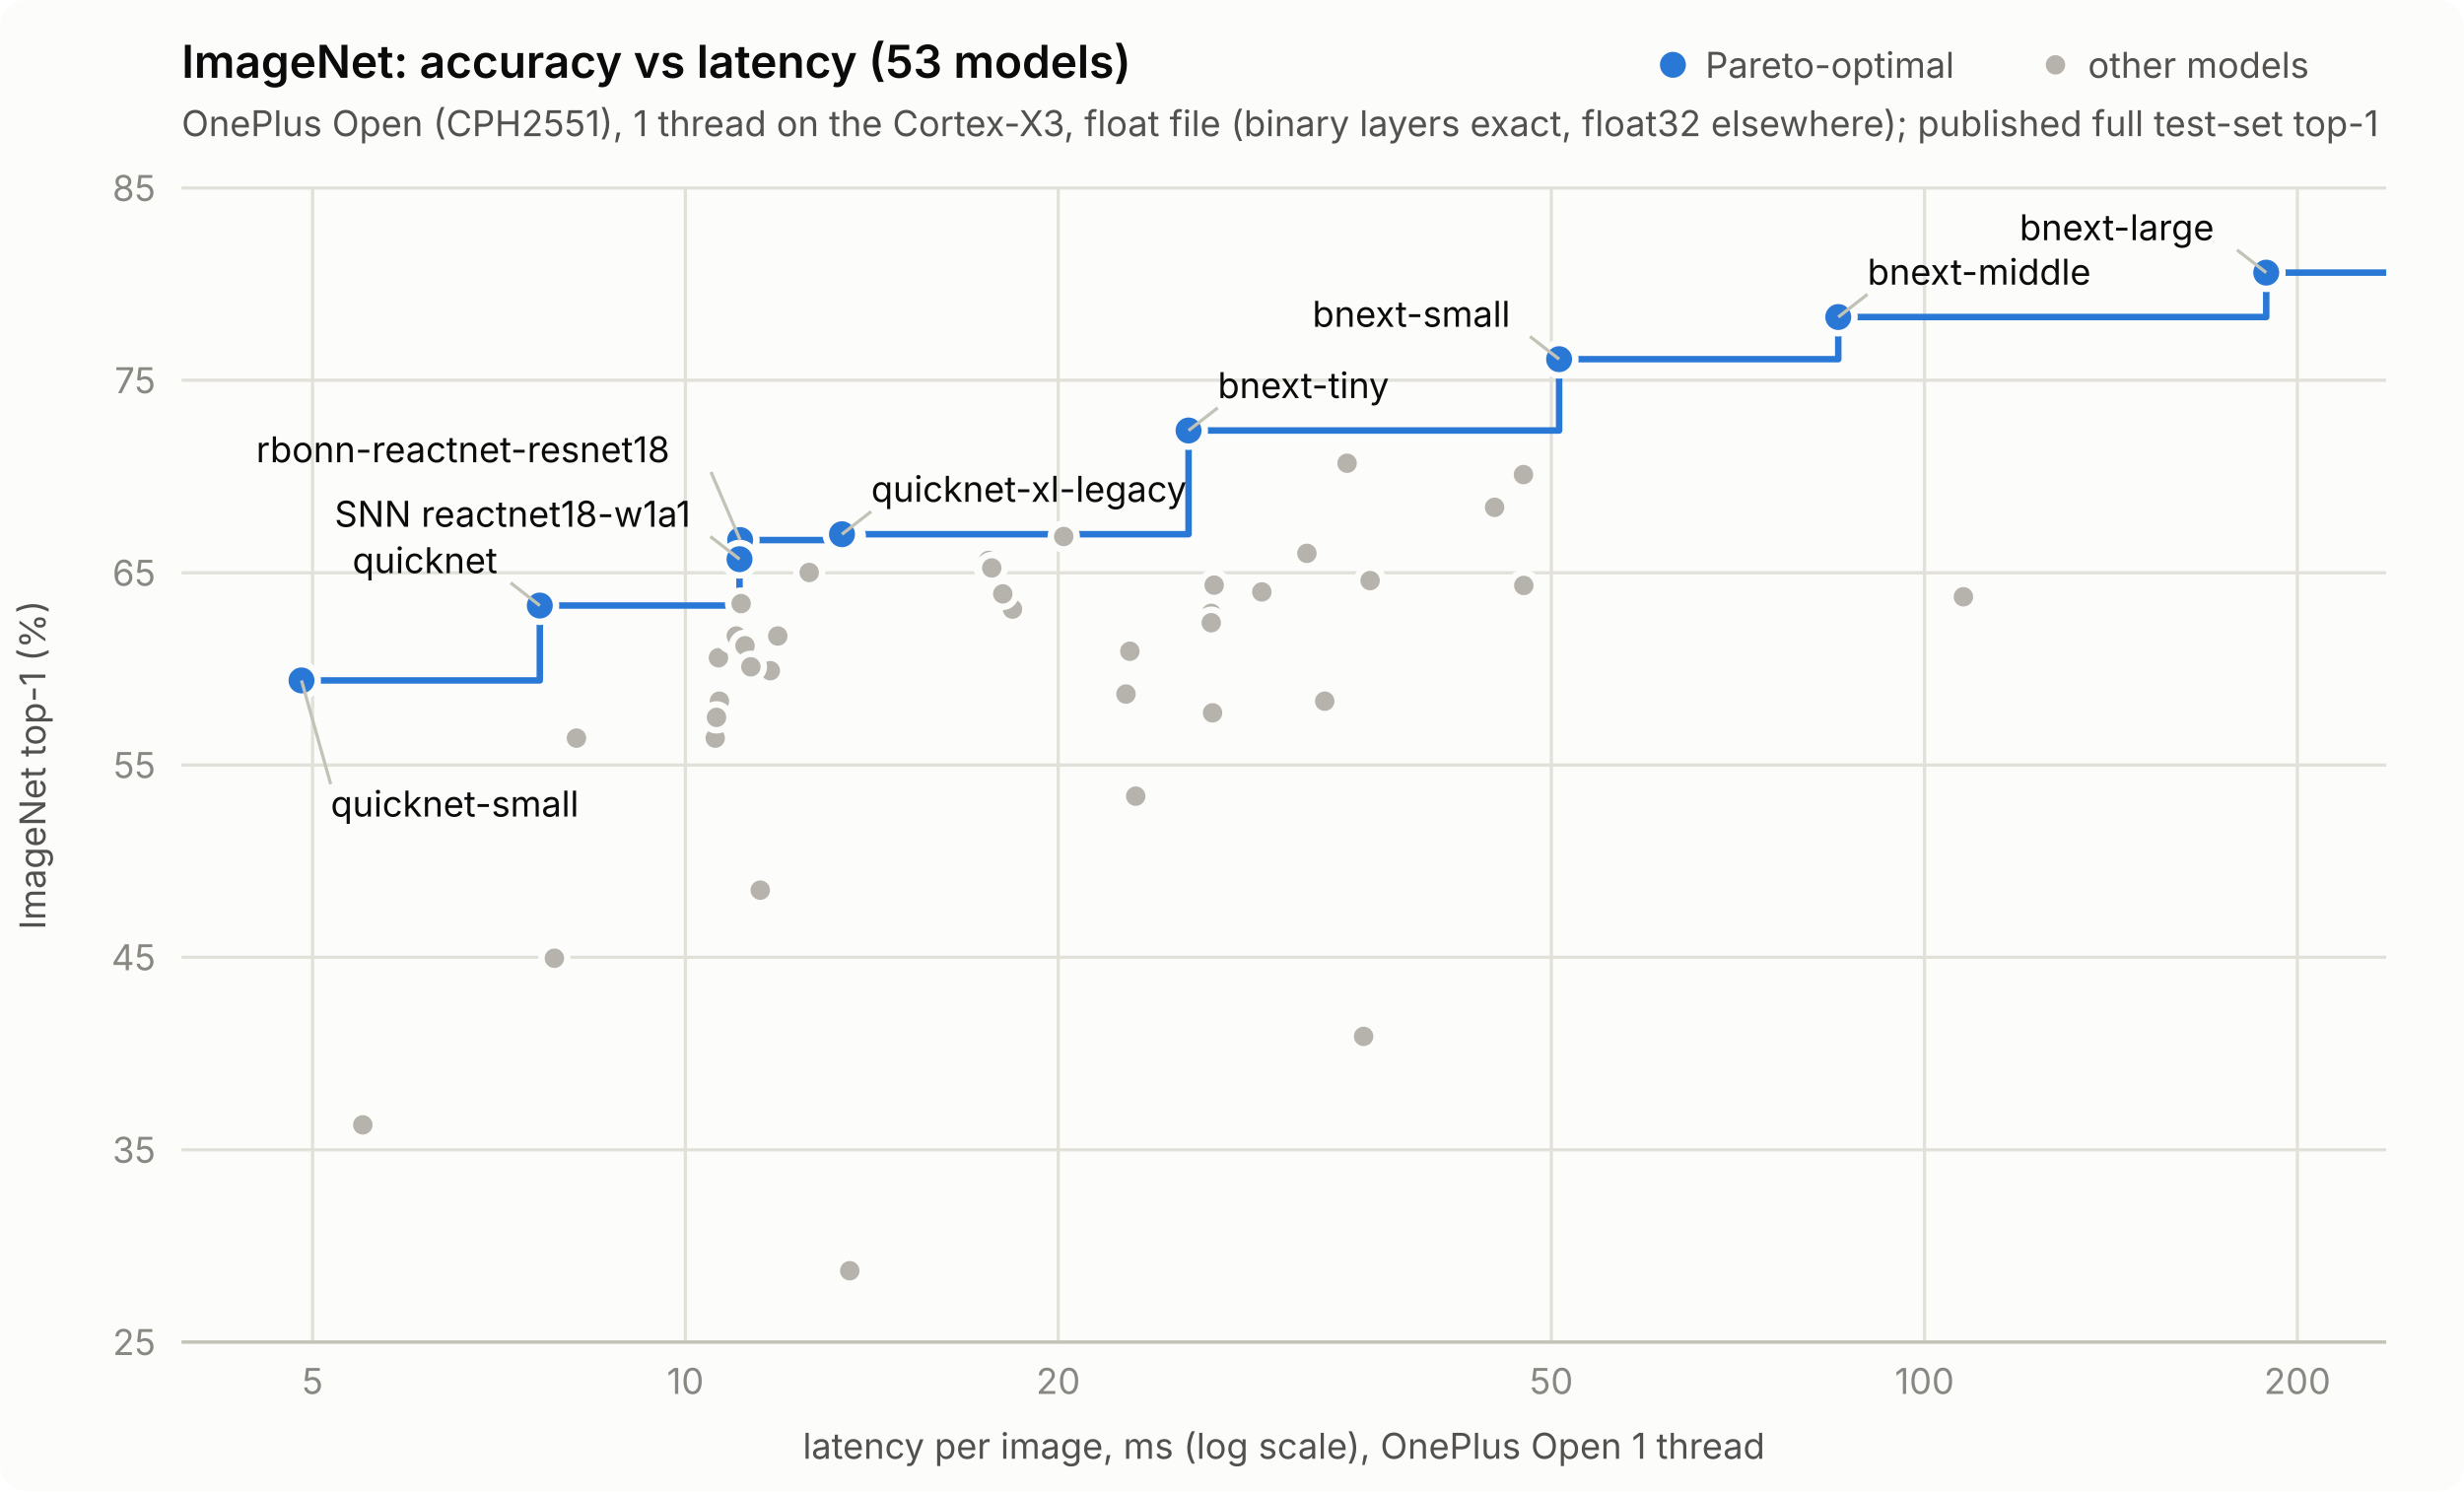
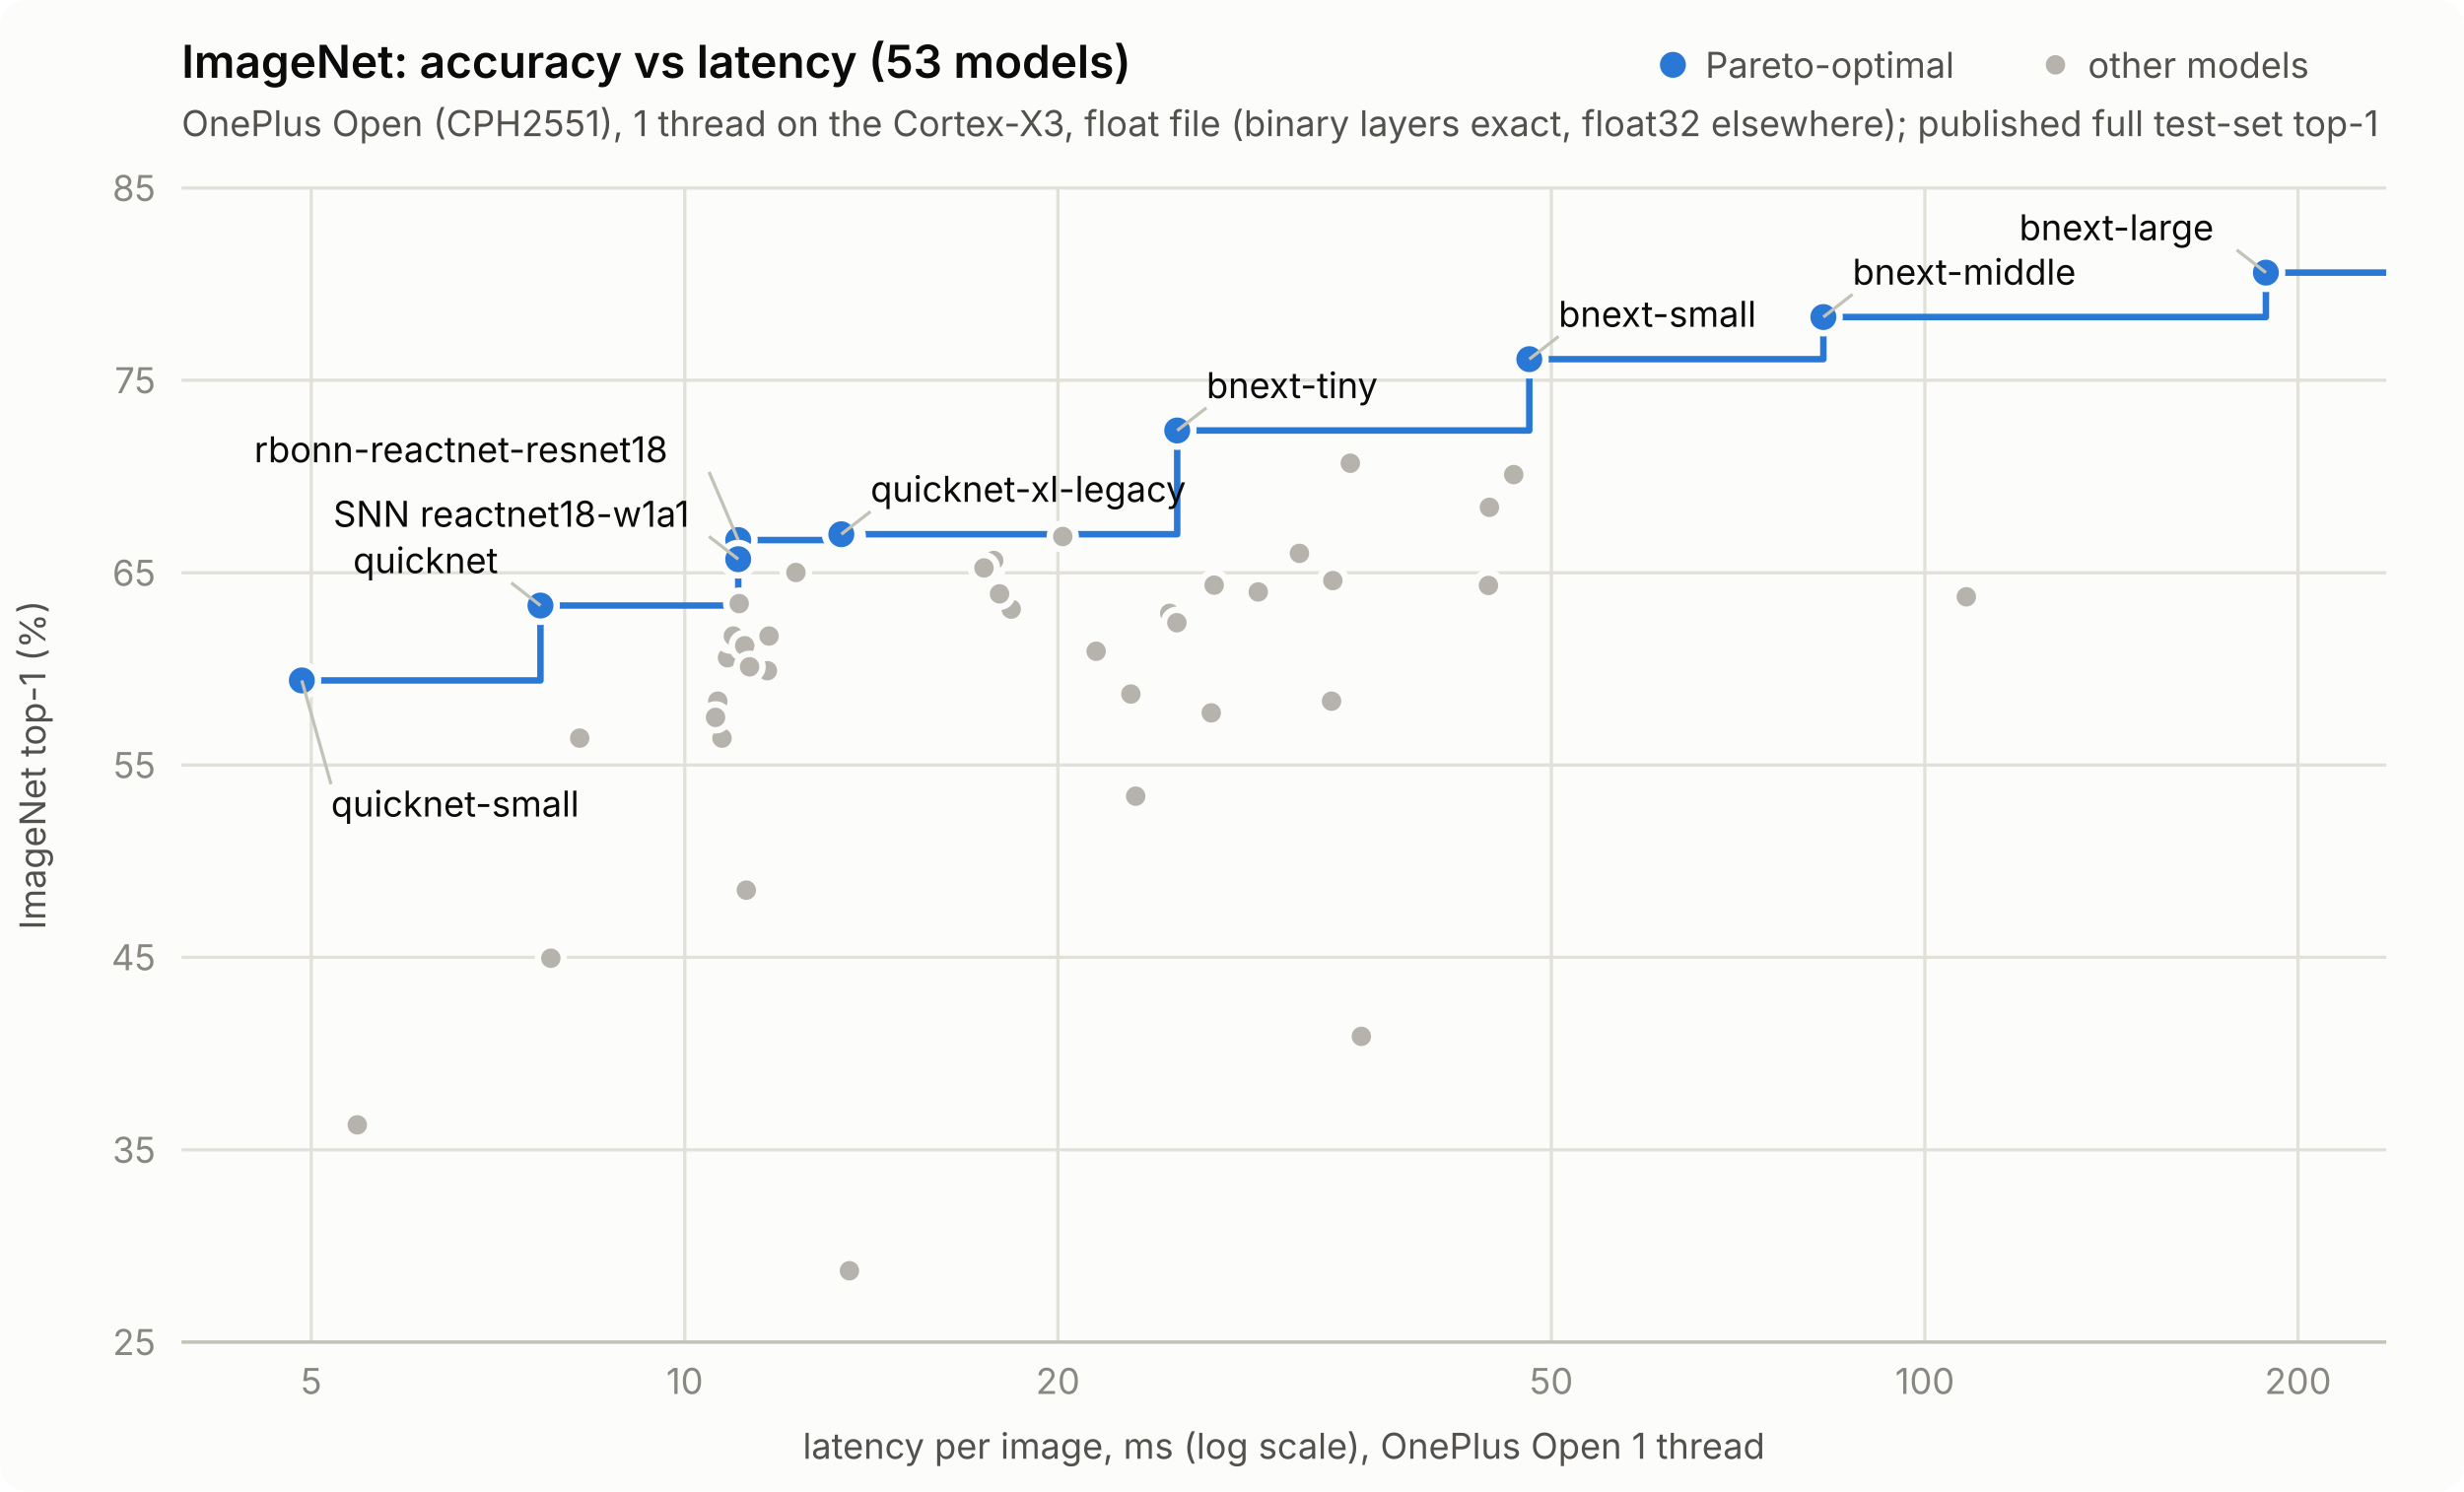
<svg xmlns="http://www.w3.org/2000/svg" viewBox="0 0 760 460" width="760" height="460" role="img" aria-label="ImageNet: accuracy vs latency (53 models)">
  <style>svg{font-family:system-ui,-apple-system,'Segoe UI',sans-serif} .tick{font-size:11px;font-variant-numeric:tabular-nums} .title{font-size:14px;font-weight:600} .sub,.alabel,.lab{font-size:11px} .hit{fill:#000;fill-opacity:0} .bg{fill:#fcfcfb} .grid{stroke:#e1e0d9;stroke-width:1} .axis{stroke:#c3c2b7;stroke-width:1} .tick{fill:#898781} .title{fill:#0b0b0b} .sub,.alabel{fill:#52514e} .lab{fill:#0b0b0b} .front{fill:none;stroke:#2a78d6;stroke-width:2;stroke-linejoin:round} .dot-f{fill:#2a78d6;stroke:#fcfcfb;stroke-width:2} .dot-o{fill:#b5b3ab;stroke:#fcfcfb;stroke-width:2} .hit:hover + .dot-o,.hit:hover + .dot-f{stroke:#0b0b0b} @media (prefers-color-scheme: dark){.bg{fill:#1a1a19} .grid{stroke:#2c2c2a;stroke-width:1} .axis{stroke:#383835;stroke-width:1} .tick{fill:#898781} .title{fill:#f0efec} .sub,.alabel{fill:#c3c2b7} .lab{fill:#f0efec} .front{fill:none;stroke:#3987e5;stroke-width:2;stroke-linejoin:round} .dot-f{fill:#3987e5;stroke:#1a1a19;stroke-width:2} .dot-o{fill:#6b6a65;stroke:#1a1a19;stroke-width:2} .hit:hover + .dot-o,.hit:hover + .dot-f{stroke:#f0efec}}</style>
  <rect class="bg" x="0" y="0" width="760" height="460" rx="8" />
  <text class="title" x="56" y="24">ImageNet: accuracy vs latency (53 models)</text>
  <text class="sub" x="56" y="42">OnePlus Open (CPH2551), 1 thread on the Cortex-X3, float file (binary layers exact, float32 elsewhere); published full test-set top-1</text>
  <line class="grid" x1="56" x2="736" y1="414.0" y2="414.0" />
  <text class="tick" x="48" y="418.0" text-anchor="end">25</text>
  <line class="grid" x1="56" x2="736" y1="354.7" y2="354.7" />
  <text class="tick" x="48" y="358.7" text-anchor="end">35</text>
  <line class="grid" x1="56" x2="736" y1="295.3" y2="295.3" />
  <text class="tick" x="48" y="299.3" text-anchor="end">45</text>
  <line class="grid" x1="56" x2="736" y1="236.0" y2="236.0" />
  <text class="tick" x="48" y="240.0" text-anchor="end">55</text>
  <line class="grid" x1="56" x2="736" y1="176.7" y2="176.7" />
  <text class="tick" x="48" y="180.7" text-anchor="end">65</text>
  <line class="grid" x1="56" x2="736" y1="117.3" y2="117.3" />
  <text class="tick" x="48" y="121.3" text-anchor="end">75</text>
  <line class="grid" x1="56" x2="736" y1="58.0" y2="58.0" />
  <text class="tick" x="48" y="62.0" text-anchor="end">85</text>
-   <line class="grid" x1="96.4" x2="96.4" y1="58" y2="414" />
-   <text class="tick" x="96.4" y="430" text-anchor="middle">5</text>
-   <line class="grid" x1="211.4" x2="211.4" y1="58" y2="414" />
-   <text class="tick" x="211.4" y="430" text-anchor="middle">10</text>
-   <line class="grid" x1="326.4" x2="326.4" y1="58" y2="414" />
-   <text class="tick" x="326.4" y="430" text-anchor="middle">20</text>
+   <line class="grid" x1="96.0" x2="96.0" y1="58" y2="414" />
+   <text class="tick" x="96.0" y="430" text-anchor="middle">5</text>
+   <line class="grid" x1="211.2" x2="211.2" y1="58" y2="414" />
+   <text class="tick" x="211.2" y="430" text-anchor="middle">10</text>
+   <line class="grid" x1="326.3" x2="326.3" y1="58" y2="414" />
+   <text class="tick" x="326.3" y="430" text-anchor="middle">20</text>
  <line class="grid" x1="478.5" x2="478.5" y1="58" y2="414" />
  <text class="tick" x="478.5" y="430" text-anchor="middle">50</text>
-   <line class="grid" x1="593.6" x2="593.6" y1="58" y2="414" />
-   <text class="tick" x="593.6" y="430" text-anchor="middle">100</text>
-   <line class="grid" x1="708.6" x2="708.6" y1="58" y2="414" />
-   <text class="tick" x="708.6" y="430" text-anchor="middle">200</text>
+   <line class="grid" x1="593.7" x2="593.7" y1="58" y2="414" />
+   <text class="tick" x="593.7" y="430" text-anchor="middle">100</text>
+   <line class="grid" x1="708.8" x2="708.8" y1="58" y2="414" />
+   <text class="tick" x="708.8" y="430" text-anchor="middle">200</text>
  <line class="axis" x1="56" x2="736" y1="414" y2="414" />
  <text class="alabel" x="396.0" y="450" text-anchor="middle">latency per image, ms (log scale), OnePlus Open 1 thread</text>
  <text class="alabel" transform="translate(14 236.0) rotate(-90)" text-anchor="middle">ImageNet top-1 (%)</text>
-   <path class="front" d="M93.0,209.9 H166.5 V186.8 H228.1 V172.5 H228.3 V166.6 H259.7 V164.8 H366.6 V132.8 H480.9 V110.8 H567.0 V97.8 H699.0 V84.1 H736.0" />
-   <g>
-     <circle class="hit" cx="228.4" cy="198.1" r="12" />
-     <circle class="dot-o" cx="228.4" cy="198.1" r="4" />
-   </g>
-   <g>
-     <circle class="hit" cx="305.4" cy="175.5" r="12" />
-     <circle class="dot-o" cx="305.4" cy="175.5" r="4" />
-   </g>
-   <g>
-     <circle class="hit" cx="328.1" cy="165.5" r="12" />
-     <circle class="dot-o" cx="328.1" cy="165.5" r="4" />
-   </g>
-   <g>
-     <circle class="hit" cx="461.0" cy="156.5" r="12" />
-     <circle class="dot-o" cx="461.0" cy="156.5" r="4" />
-   </g>
-   <g>
-     <circle class="hit" cx="469.9" cy="146.4" r="12" />
-     <circle class="dot-o" cx="469.9" cy="146.4" r="4" />
-   </g>
-   <g>
-     <circle class="hit" cx="389.2" cy="182.6" r="12" />
-     <circle class="dot-o" cx="389.2" cy="182.6" r="4" />
-   </g>
-   <g>
-     <circle class="hit" cx="403.1" cy="170.7" r="12" />
-     <circle class="dot-o" cx="403.1" cy="170.7" r="4" />
-   </g>
-   <g>
-     <circle class="hit" cx="420.6" cy="319.7" r="12" />
-     <circle class="dot-o" cx="420.6" cy="319.7" r="4" />
-   </g>
-   <g>
-     <circle class="hit" cx="262.1" cy="392.0" r="12" />
-     <circle class="dot-o" cx="262.1" cy="392.0" r="4" />
-   </g>
-   <g>
-     <circle class="hit" cx="230.3" cy="198.0" r="12" />
-     <circle class="dot-o" cx="230.3" cy="198.0" r="4" />
-   </g>
-   <g>
-     <circle class="hit" cx="304.9" cy="172.9" r="12" />
-     <circle class="dot-o" cx="304.9" cy="172.9" r="4" />
-   </g>
-   <g>
-     <circle class="hit" cx="347.3" cy="214.1" r="12" />
-     <circle class="dot-o" cx="347.3" cy="214.1" r="4" />
+   <path class="front" d="M93.1,209.9 H166.7 V186.8 H227.7 V172.5 H227.7 V166.6 H259.5 V164.8 H363.1 V132.8 H471.7 V110.8 H562.4 V97.8 H698.9 V84.1 H736.0" />
+   <g>
+     <circle class="hit" cx="227.9" cy="198.1" r="12" />
+     <circle class="dot-o" cx="227.9" cy="198.1" r="4" />
+   </g>
+   <g>
+     <circle class="hit" cx="305.1" cy="175.5" r="12" />
+     <circle class="dot-o" cx="305.1" cy="175.5" r="4" />
+   </g>
+   <g>
+     <circle class="hit" cx="327.8" cy="165.5" r="12" />
+     <circle class="dot-o" cx="327.8" cy="165.5" r="4" />
+   </g>
+   <g>
+     <circle class="hit" cx="459.4" cy="156.5" r="12" />
+     <circle class="dot-o" cx="459.4" cy="156.5" r="4" />
+   </g>
+   <g>
+     <circle class="hit" cx="466.9" cy="146.4" r="12" />
+     <circle class="dot-o" cx="466.9" cy="146.4" r="4" />
+   </g>
+   <g>
+     <circle class="hit" cx="388.1" cy="182.6" r="12" />
+     <circle class="dot-o" cx="388.1" cy="182.6" r="4" />
+   </g>
+   <g>
+     <circle class="hit" cx="400.8" cy="170.7" r="12" />
+     <circle class="dot-o" cx="400.8" cy="170.7" r="4" />
+   </g>
+   <g>
+     <circle class="hit" cx="419.9" cy="319.7" r="12" />
+     <circle class="dot-o" cx="419.9" cy="319.7" r="4" />
+   </g>
+   <g>
+     <circle class="hit" cx="262.0" cy="392.0" r="12" />
+     <circle class="dot-o" cx="262.0" cy="392.0" r="4" />
+   </g>
+   <g>
+     <circle class="hit" cx="231.9" cy="198.0" r="12" />
+     <circle class="dot-o" cx="231.9" cy="198.0" r="4" />
+   </g>
+   <g>
+     <circle class="hit" cx="306.5" cy="172.9" r="12" />
+     <circle class="dot-o" cx="306.5" cy="172.9" r="4" />
+   </g>
+   <g>
+     <circle class="hit" cx="348.8" cy="214.1" r="12" />
+     <circle class="dot-o" cx="348.8" cy="214.1" r="4" />
  </g>
  <g>
    <circle class="hit" cx="374.5" cy="180.5" r="12" />
    <circle class="dot-o" cx="374.5" cy="180.5" r="4" />
  </g>
  <g>
-     <circle class="hit" cx="221.6" cy="202.9" r="12" />
-     <circle class="dot-o" cx="221.6" cy="202.9" r="4" />
-   </g>
-   <g>
-     <circle class="hit" cx="374.0" cy="219.9" r="12" />
-     <circle class="dot-o" cx="374.0" cy="219.9" r="4" />
-   </g>
-   <g>
-     <circle class="hit" cx="408.6" cy="216.3" r="12" />
-     <circle class="dot-o" cx="408.6" cy="216.3" r="4" />
-   </g>
-   <g>
-     <circle class="hit" cx="605.6" cy="184.1" r="12" />
-     <circle class="dot-o" cx="605.6" cy="184.1" r="4" />
-   </g>
-   <g>
-     <circle class="hit" cx="220.6" cy="227.7" r="12" />
-     <circle class="dot-o" cx="220.6" cy="227.7" r="4" />
-   </g>
-   <g>
-     <circle class="hit" cx="177.8" cy="227.7" r="12" />
-     <circle class="dot-o" cx="177.8" cy="227.7" r="4" />
-   </g>
-   <g>
-     <circle class="hit" cx="111.9" cy="347.0" r="12" />
-     <circle class="dot-o" cx="111.9" cy="347.0" r="4" />
-   </g>
-   <g>
-     <circle class="hit" cx="348.5" cy="200.9" r="12" />
-     <circle class="dot-o" cx="348.5" cy="200.9" r="4" />
-   </g>
-   <g>
-     <circle class="hit" cx="373.6" cy="189.2" r="12" />
-     <circle class="dot-o" cx="373.6" cy="189.2" r="4" />
-   </g>
-   <g>
-     <circle class="hit" cx="470.0" cy="180.6" r="12" />
-     <circle class="dot-o" cx="470.0" cy="180.6" r="4" />
-   </g>
-   <g>
-     <circle class="hit" cx="422.6" cy="179.1" r="12" />
-     <circle class="dot-o" cx="422.6" cy="179.1" r="4" />
-   </g>
-   <g>
-     <circle class="hit" cx="221.9" cy="216.3" r="12" />
-     <circle class="dot-o" cx="221.9" cy="216.3" r="4" />
-   </g>
-   <g>
-     <circle class="hit" cx="221.0" cy="221.3" r="12" />
-     <circle class="dot-o" cx="221.0" cy="221.3" r="4" />
+     <circle class="hit" cx="224.4" cy="202.9" r="12" />
+     <circle class="dot-o" cx="224.4" cy="202.9" r="4" />
+   </g>
+   <g>
+     <circle class="hit" cx="373.6" cy="219.9" r="12" />
+     <circle class="dot-o" cx="373.6" cy="219.9" r="4" />
+   </g>
+   <g>
+     <circle class="hit" cx="410.7" cy="216.3" r="12" />
+     <circle class="dot-o" cx="410.7" cy="216.3" r="4" />
+   </g>
+   <g>
+     <circle class="hit" cx="606.5" cy="184.1" r="12" />
+     <circle class="dot-o" cx="606.5" cy="184.1" r="4" />
+   </g>
+   <g>
+     <circle class="hit" cx="222.7" cy="227.7" r="12" />
+     <circle class="dot-o" cx="222.7" cy="227.7" r="4" />
+   </g>
+   <g>
+     <circle class="hit" cx="178.8" cy="227.7" r="12" />
+     <circle class="dot-o" cx="178.8" cy="227.7" r="4" />
+   </g>
+   <g>
+     <circle class="hit" cx="110.2" cy="347.0" r="12" />
+     <circle class="dot-o" cx="110.2" cy="347.0" r="4" />
+   </g>
+   <g>
+     <circle class="hit" cx="338.1" cy="200.9" r="12" />
+     <circle class="dot-o" cx="338.1" cy="200.9" r="4" />
+   </g>
+   <g>
+     <circle class="hit" cx="360.8" cy="189.2" r="12" />
+     <circle class="dot-o" cx="360.8" cy="189.2" r="4" />
+   </g>
+   <g>
+     <circle class="hit" cx="459.1" cy="180.6" r="12" />
+     <circle class="dot-o" cx="459.1" cy="180.6" r="4" />
+   </g>
+   <g>
+     <circle class="hit" cx="411.1" cy="179.1" r="12" />
+     <circle class="dot-o" cx="411.1" cy="179.1" r="4" />
+   </g>
+   <g>
+     <circle class="hit" cx="221.4" cy="216.3" r="12" />
+     <circle class="dot-o" cx="221.4" cy="216.3" r="4" />
+   </g>
+   <g>
+     <circle class="hit" cx="220.7" cy="221.3" r="12" />
+     <circle class="dot-o" cx="220.7" cy="221.3" r="4" />
  </g>
  <g>
    <circle class="hit" cx="350.3" cy="245.6" r="12" />
    <circle class="dot-o" cx="350.3" cy="245.6" r="4" />
  </g>
  <g>
-     <circle class="hit" cx="373.6" cy="192.1" r="12" />
-     <circle class="dot-o" cx="373.6" cy="192.1" r="4" />
+     <circle class="hit" cx="363.0" cy="192.1" r="12" />
+     <circle class="dot-o" cx="363.0" cy="192.1" r="4" />
  </g>
  <g>
    <circle class="hit" cx="262.1" cy="165.4" r="12" />
    <circle class="dot-o" cx="262.1" cy="165.4" r="4" />
  </g>
  <g>
-     <circle class="hit" cx="249.6" cy="176.6" r="12" />
-     <circle class="dot-o" cx="249.6" cy="176.6" r="4" />
-   </g>
-   <g>
-     <circle class="hit" cx="171.0" cy="295.6" r="12" />
-     <circle class="dot-o" cx="171.0" cy="295.6" r="4" />
-   </g>
-   <g>
-     <circle class="hit" cx="225.8" cy="196.7" r="12" />
-     <circle class="dot-o" cx="225.8" cy="196.7" r="4" />
-   </g>
-   <g>
-     <circle class="hit" cx="226.0" cy="196.4" r="12" />
-     <circle class="dot-o" cx="226.0" cy="196.4" r="4" />
-   </g>
-   <g>
-     <circle class="hit" cx="227.1" cy="196.2" r="12" />
-     <circle class="dot-o" cx="227.1" cy="196.2" r="4" />
-   </g>
-   <g>
-     <circle class="hit" cx="415.5" cy="142.9" r="12" />
-     <circle class="dot-o" cx="415.5" cy="142.9" r="4" />
-   </g>
-   <g>
-     <circle class="hit" cx="237.6" cy="206.9" r="12" />
-     <circle class="dot-o" cx="237.6" cy="206.9" r="4" />
-   </g>
-   <g>
-     <circle class="hit" cx="312.3" cy="187.9" r="12" />
-     <circle class="dot-o" cx="312.3" cy="187.9" r="4" />
-   </g>
-   <g>
-     <circle class="hit" cx="229.8" cy="199.2" r="12" />
-     <circle class="dot-o" cx="229.8" cy="199.2" r="4" />
-   </g>
-   <g>
-     <circle class="hit" cx="305.9" cy="175.2" r="12" />
-     <circle class="dot-o" cx="305.9" cy="175.2" r="4" />
-   </g>
-   <g>
-     <circle class="hit" cx="239.9" cy="196.2" r="12" />
-     <circle class="dot-o" cx="239.9" cy="196.2" r="4" />
-   </g>
-   <g>
-     <circle class="hit" cx="231.6" cy="205.7" r="12" />
-     <circle class="dot-o" cx="231.6" cy="205.7" r="4" />
-   </g>
-   <g>
-     <circle class="hit" cx="309.3" cy="183.2" r="12" />
-     <circle class="dot-o" cx="309.3" cy="183.2" r="4" />
-   </g>
-   <g>
-     <circle class="hit" cx="228.6" cy="186.2" r="12" />
-     <circle class="dot-o" cx="228.6" cy="186.2" r="4" />
-   </g>
-   <g>
-     <circle class="hit" cx="234.5" cy="274.6" r="12" />
-     <circle class="dot-o" cx="234.5" cy="274.6" r="4" />
-   </g>
-   <g>
-     <circle class="hit" cx="699.0" cy="84.1" r="12" />
-     <circle class="dot-f" cx="699.0" cy="84.1" r="5" />
-   </g>
-   <g>
-     <circle class="hit" cx="567.0" cy="97.8" r="12" />
-     <circle class="dot-f" cx="567.0" cy="97.8" r="5" />
-   </g>
-   <g>
-     <circle class="hit" cx="480.9" cy="110.8" r="12" />
-     <circle class="dot-f" cx="480.9" cy="110.8" r="5" />
-   </g>
-   <g>
-     <circle class="hit" cx="366.6" cy="132.8" r="12" />
-     <circle class="dot-f" cx="366.6" cy="132.8" r="5" />
-   </g>
-   <g>
-     <circle class="hit" cx="166.5" cy="186.8" r="12" />
-     <circle class="dot-f" cx="166.5" cy="186.8" r="5" />
-   </g>
-   <g>
-     <circle class="hit" cx="93.0" cy="209.9" r="12" />
-     <circle class="dot-f" cx="93.0" cy="209.9" r="5" />
-   </g>
-   <g>
-     <circle class="hit" cx="259.7" cy="164.8" r="12" />
-     <circle class="dot-f" cx="259.7" cy="164.8" r="5" />
-   </g>
-   <g>
-     <circle class="hit" cx="228.3" cy="166.6" r="12" />
-     <circle class="dot-f" cx="228.3" cy="166.6" r="5" />
-   </g>
-   <g>
-     <circle class="hit" cx="228.1" cy="172.5" r="12" />
-     <circle class="dot-f" cx="228.1" cy="172.5" r="5" />
-   </g>
-   <line class="axis" x1="93.0" y1="209.9" x2="102.0" y2="241.9" />
-   <text class="lab" x="102.0" y="251.9">quicknet-small</text>
-   <line class="axis" x1="166.5" y1="186.8" x2="157.5" y2="179.8" />
-   <text class="lab" x="108.7" y="176.8">quicknet</text>
-   <line class="axis" x1="228.1" y1="172.5" x2="219.1" y2="165.5" />
-   <text class="lab" x="103.2" y="162.5">SNN reactnet18-w1a1</text>
-   <line class="axis" x1="228.3" y1="166.6" x2="219.3" y2="145.6" />
-   <text class="lab" x="79.0" y="142.6">rbonn-reactnet-resnet18</text>
-   <line class="axis" x1="259.7" y1="164.8" x2="268.7" y2="157.8" />
-   <text class="lab" x="268.7" y="154.8">quicknet-xl-legacy</text>
-   <line class="axis" x1="366.6" y1="132.8" x2="375.6" y2="125.8" />
-   <text class="lab" x="375.6" y="122.8">bnext-tiny</text>
-   <line class="axis" x1="480.9" y1="110.8" x2="471.9" y2="103.8" />
-   <text class="lab" x="404.8" y="100.8">bnext-small</text>
-   <line class="axis" x1="567.0" y1="97.8" x2="576.0" y2="90.8" />
-   <text class="lab" x="576.0" y="87.8">bnext-middle</text>
-   <line class="axis" x1="699.0" y1="84.1" x2="690.0" y2="77.1" />
-   <text class="lab" x="622.9" y="74.1">bnext-large</text>
+     <circle class="hit" cx="245.5" cy="176.6" r="12" />
+     <circle class="dot-o" cx="245.5" cy="176.6" r="4" />
+   </g>
+   <g>
+     <circle class="hit" cx="169.9" cy="295.6" r="12" />
+     <circle class="dot-o" cx="169.9" cy="295.6" r="4" />
+   </g>
+   <g>
+     <circle class="hit" cx="225.3" cy="196.7" r="12" />
+     <circle class="dot-o" cx="225.3" cy="196.7" r="4" />
+   </g>
+   <g>
+     <circle class="hit" cx="225.4" cy="196.4" r="12" />
+     <circle class="dot-o" cx="225.4" cy="196.4" r="4" />
+   </g>
+   <g>
+     <circle class="hit" cx="226.2" cy="196.2" r="12" />
+     <circle class="dot-o" cx="226.2" cy="196.2" r="4" />
+   </g>
+   <g>
+     <circle class="hit" cx="416.5" cy="142.9" r="12" />
+     <circle class="dot-o" cx="416.5" cy="142.9" r="4" />
+   </g>
+   <g>
+     <circle class="hit" cx="236.7" cy="206.9" r="12" />
+     <circle class="dot-o" cx="236.7" cy="206.9" r="4" />
+   </g>
+   <g>
+     <circle class="hit" cx="311.9" cy="187.9" r="12" />
+     <circle class="dot-o" cx="311.9" cy="187.9" r="4" />
+   </g>
+   <g>
+     <circle class="hit" cx="229.7" cy="199.2" r="12" />
+     <circle class="dot-o" cx="229.7" cy="199.2" r="4" />
+   </g>
+   <g>
+     <circle class="hit" cx="303.5" cy="175.2" r="12" />
+     <circle class="dot-o" cx="303.5" cy="175.2" r="4" />
+   </g>
+   <g>
+     <circle class="hit" cx="237.2" cy="196.2" r="12" />
+     <circle class="dot-o" cx="237.2" cy="196.2" r="4" />
+   </g>
+   <g>
+     <circle class="hit" cx="231.2" cy="205.7" r="12" />
+     <circle class="dot-o" cx="231.2" cy="205.7" r="4" />
+   </g>
+   <g>
+     <circle class="hit" cx="308.3" cy="183.2" r="12" />
+     <circle class="dot-o" cx="308.3" cy="183.2" r="4" />
+   </g>
+   <g>
+     <circle class="hit" cx="228.0" cy="186.2" r="12" />
+     <circle class="dot-o" cx="228.0" cy="186.2" r="4" />
+   </g>
+   <g>
+     <circle class="hit" cx="230.2" cy="274.6" r="12" />
+     <circle class="dot-o" cx="230.2" cy="274.6" r="4" />
+   </g>
+   <g>
+     <circle class="hit" cx="698.9" cy="84.1" r="12" />
+     <circle class="dot-f" cx="698.9" cy="84.1" r="5" />
+   </g>
+   <g>
+     <circle class="hit" cx="562.4" cy="97.8" r="12" />
+     <circle class="dot-f" cx="562.4" cy="97.8" r="5" />
+   </g>
+   <g>
+     <circle class="hit" cx="471.7" cy="110.8" r="12" />
+     <circle class="dot-f" cx="471.7" cy="110.8" r="5" />
+   </g>
+   <g>
+     <circle class="hit" cx="363.1" cy="132.8" r="12" />
+     <circle class="dot-f" cx="363.1" cy="132.8" r="5" />
+   </g>
+   <g>
+     <circle class="hit" cx="166.7" cy="186.8" r="12" />
+     <circle class="dot-f" cx="166.7" cy="186.8" r="5" />
+   </g>
+   <g>
+     <circle class="hit" cx="93.1" cy="209.9" r="12" />
+     <circle class="dot-f" cx="93.1" cy="209.9" r="5" />
+   </g>
+   <g>
+     <circle class="hit" cx="259.5" cy="164.8" r="12" />
+     <circle class="dot-f" cx="259.5" cy="164.8" r="5" />
+   </g>
+   <g>
+     <circle class="hit" cx="227.7" cy="166.6" r="12" />
+     <circle class="dot-f" cx="227.7" cy="166.6" r="5" />
+   </g>
+   <g>
+     <circle class="hit" cx="227.7" cy="172.5" r="12" />
+     <circle class="dot-f" cx="227.7" cy="172.5" r="5" />
+   </g>
+   <line class="axis" x1="93.1" y1="209.9" x2="102.1" y2="241.9" />
+   <text class="lab" x="102.1" y="251.9">quicknet-small</text>
+   <line class="axis" x1="166.7" y1="186.8" x2="157.7" y2="179.8" />
+   <text class="lab" x="108.9" y="176.8">quicknet</text>
+   <line class="axis" x1="227.7" y1="172.5" x2="218.7" y2="165.5" />
+   <text class="lab" x="102.8" y="162.5">SNN reactnet18-w1a1</text>
+   <line class="axis" x1="227.7" y1="166.6" x2="218.7" y2="145.6" />
+   <text class="lab" x="78.4" y="142.6">rbonn-reactnet-resnet18</text>
+   <line class="axis" x1="259.5" y1="164.8" x2="268.5" y2="157.8" />
+   <text class="lab" x="268.5" y="154.8">quicknet-xl-legacy</text>
+   <line class="axis" x1="363.1" y1="132.8" x2="372.1" y2="125.8" />
+   <text class="lab" x="372.1" y="122.8">bnext-tiny</text>
+   <line class="axis" x1="471.7" y1="110.8" x2="480.7" y2="103.8" />
+   <text class="lab" x="480.7" y="100.8">bnext-small</text>
+   <line class="axis" x1="562.4" y1="97.8" x2="571.4" y2="90.8" />
+   <text class="lab" x="571.4" y="87.8">bnext-middle</text>
+   <line class="axis" x1="698.9" y1="84.1" x2="689.9" y2="77.1" />
+   <text class="lab" x="622.8" y="74.1">bnext-large</text>
  <circle class="dot-f" cx="516" cy="20" r="5" />
  <text class="sub" x="526" y="24">Pareto-optimal</text>
  <circle class="dot-o" cx="634" cy="20" r="4" />
  <text class="sub" x="644" y="24">other models</text>
</svg>
